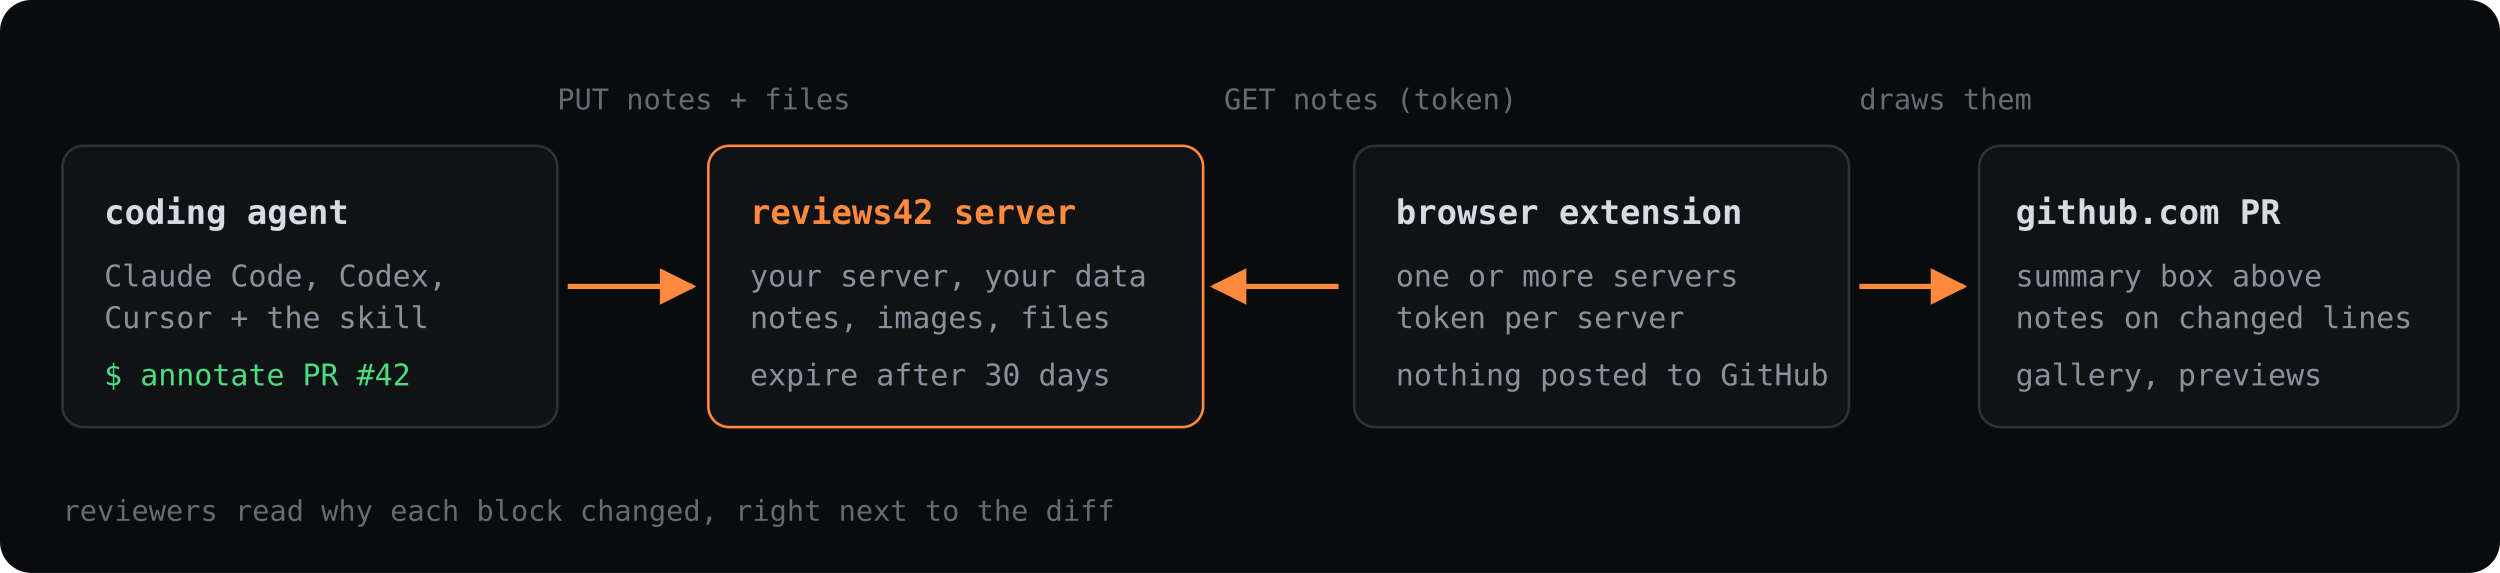
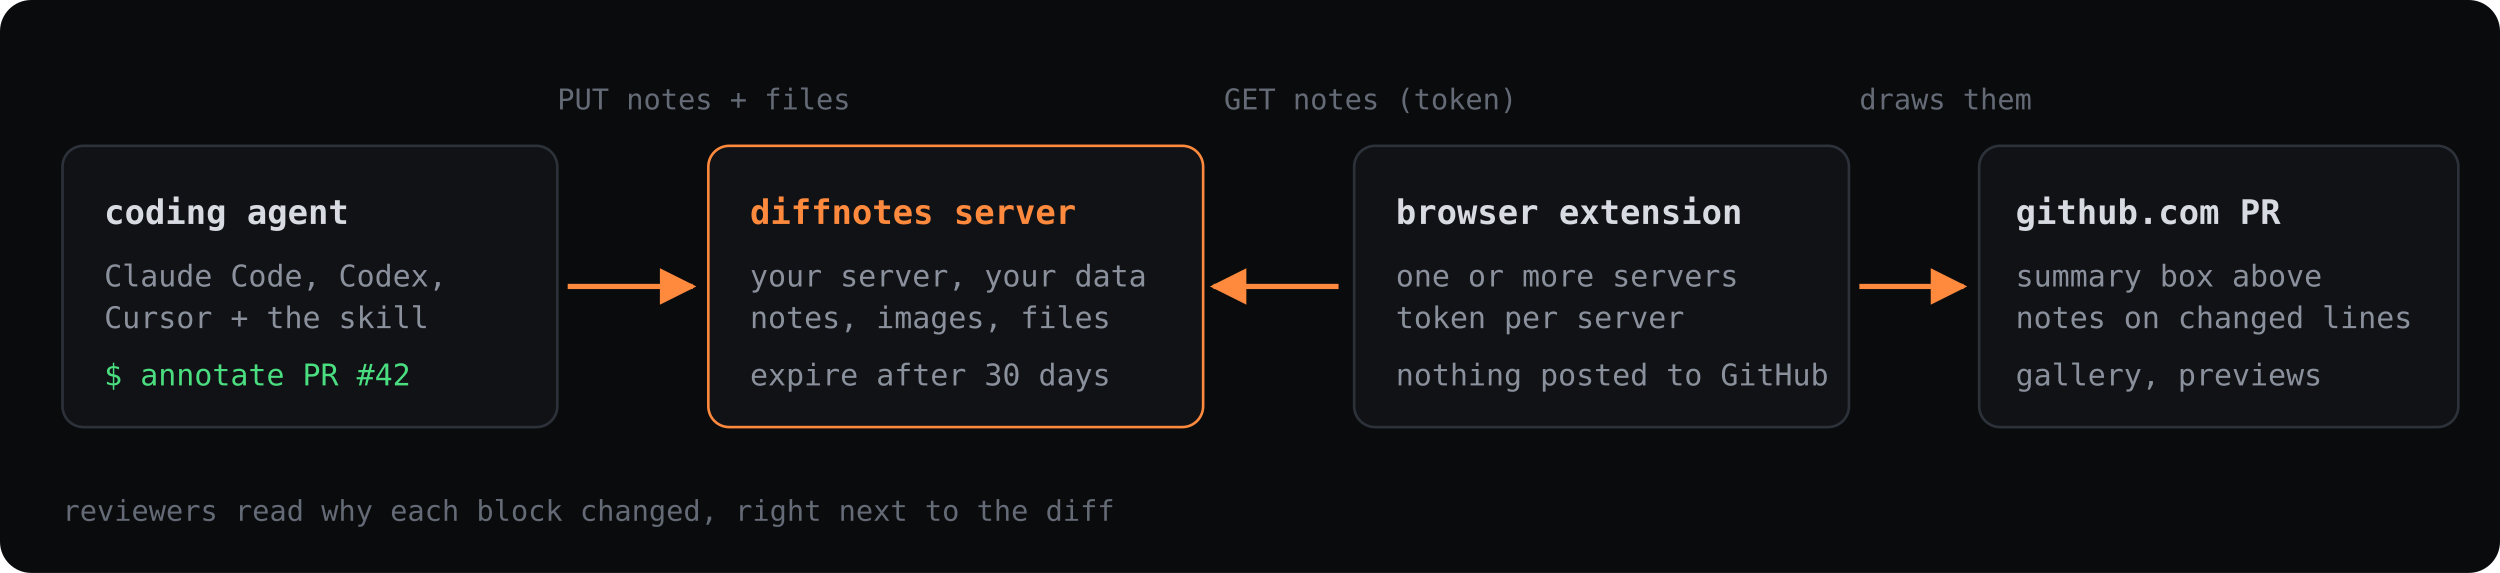
<svg xmlns="http://www.w3.org/2000/svg" viewBox="0 0 960 220" font-family="ui-monospace, SFMono-Regular, Menlo, monospace" font-size="13">
  <rect width="960" height="220" rx="12" fill="#0a0b0d" />
  <defs>
    <marker id="a" viewBox="0 0 10 10" refX="9" refY="5" markerWidth="7" markerHeight="7" orient="auto">
      <path d="M0 0L10 5L0 10z" fill="#ff8a3d" />
    </marker>
  </defs>
  <g fill="#101216" stroke="#2d323a">
    <rect x="24" y="56" width="190" height="108" rx="8" />
    <rect x="272" y="56" width="190" height="108" rx="8" stroke="#ff8a3d" />
    <rect x="520" y="56" width="190" height="108" rx="8" />
    <rect x="760" y="56" width="184" height="108" rx="8" />
  </g>
  <g fill="#d8dbe1" font-weight="700">
    <text x="40" y="86">coding agent</text>
-     <text x="288" y="86" fill="#ff8a3d">reviews42 server</text>
+     <text x="288" y="86" fill="#ff8a3d">diffnotes server</text>
    <text x="536" y="86">browser extension</text>
    <text x="774" y="86">github.com PR</text>
  </g>
  <g fill="#8b919c" font-size="11.5">
    <text x="40" y="110">Claude Code, Codex,</text>
    <text x="40" y="126">Cursor + the skill</text>
    <text x="40" y="148" fill="#4ade80">$ annotate PR #42</text>
    <text x="288" y="110">your server, your data</text>
    <text x="288" y="126">notes, images, files</text>
    <text x="288" y="148">expire after 30 days</text>
    <text x="536" y="110">one or more servers</text>
    <text x="536" y="126">token per server</text>
    <text x="536" y="148">nothing posted to GitHub</text>
    <text x="774" y="110">summary box above</text>
    <text x="774" y="126">notes on changed lines</text>
    <text x="774" y="148">gallery, previews</text>
  </g>
  <g stroke="#ff8a3d" stroke-width="2" marker-end="url(#a)">
    <line x1="218" y1="110" x2="266" y2="110" />
    <line x1="514" y1="110" x2="466" y2="110" />
    <line x1="714" y1="110" x2="754" y2="110" />
  </g>
  <g fill="#646b76" font-size="11">
    <text x="214" y="42">PUT notes + files</text>
    <text x="470" y="42">GET notes (token)</text>
    <text x="714" y="42">draws them</text>
  </g>
  <text x="24" y="200" fill="#646b76" font-size="11">reviewers read why each block changed, right next to the diff</text>
</svg>
